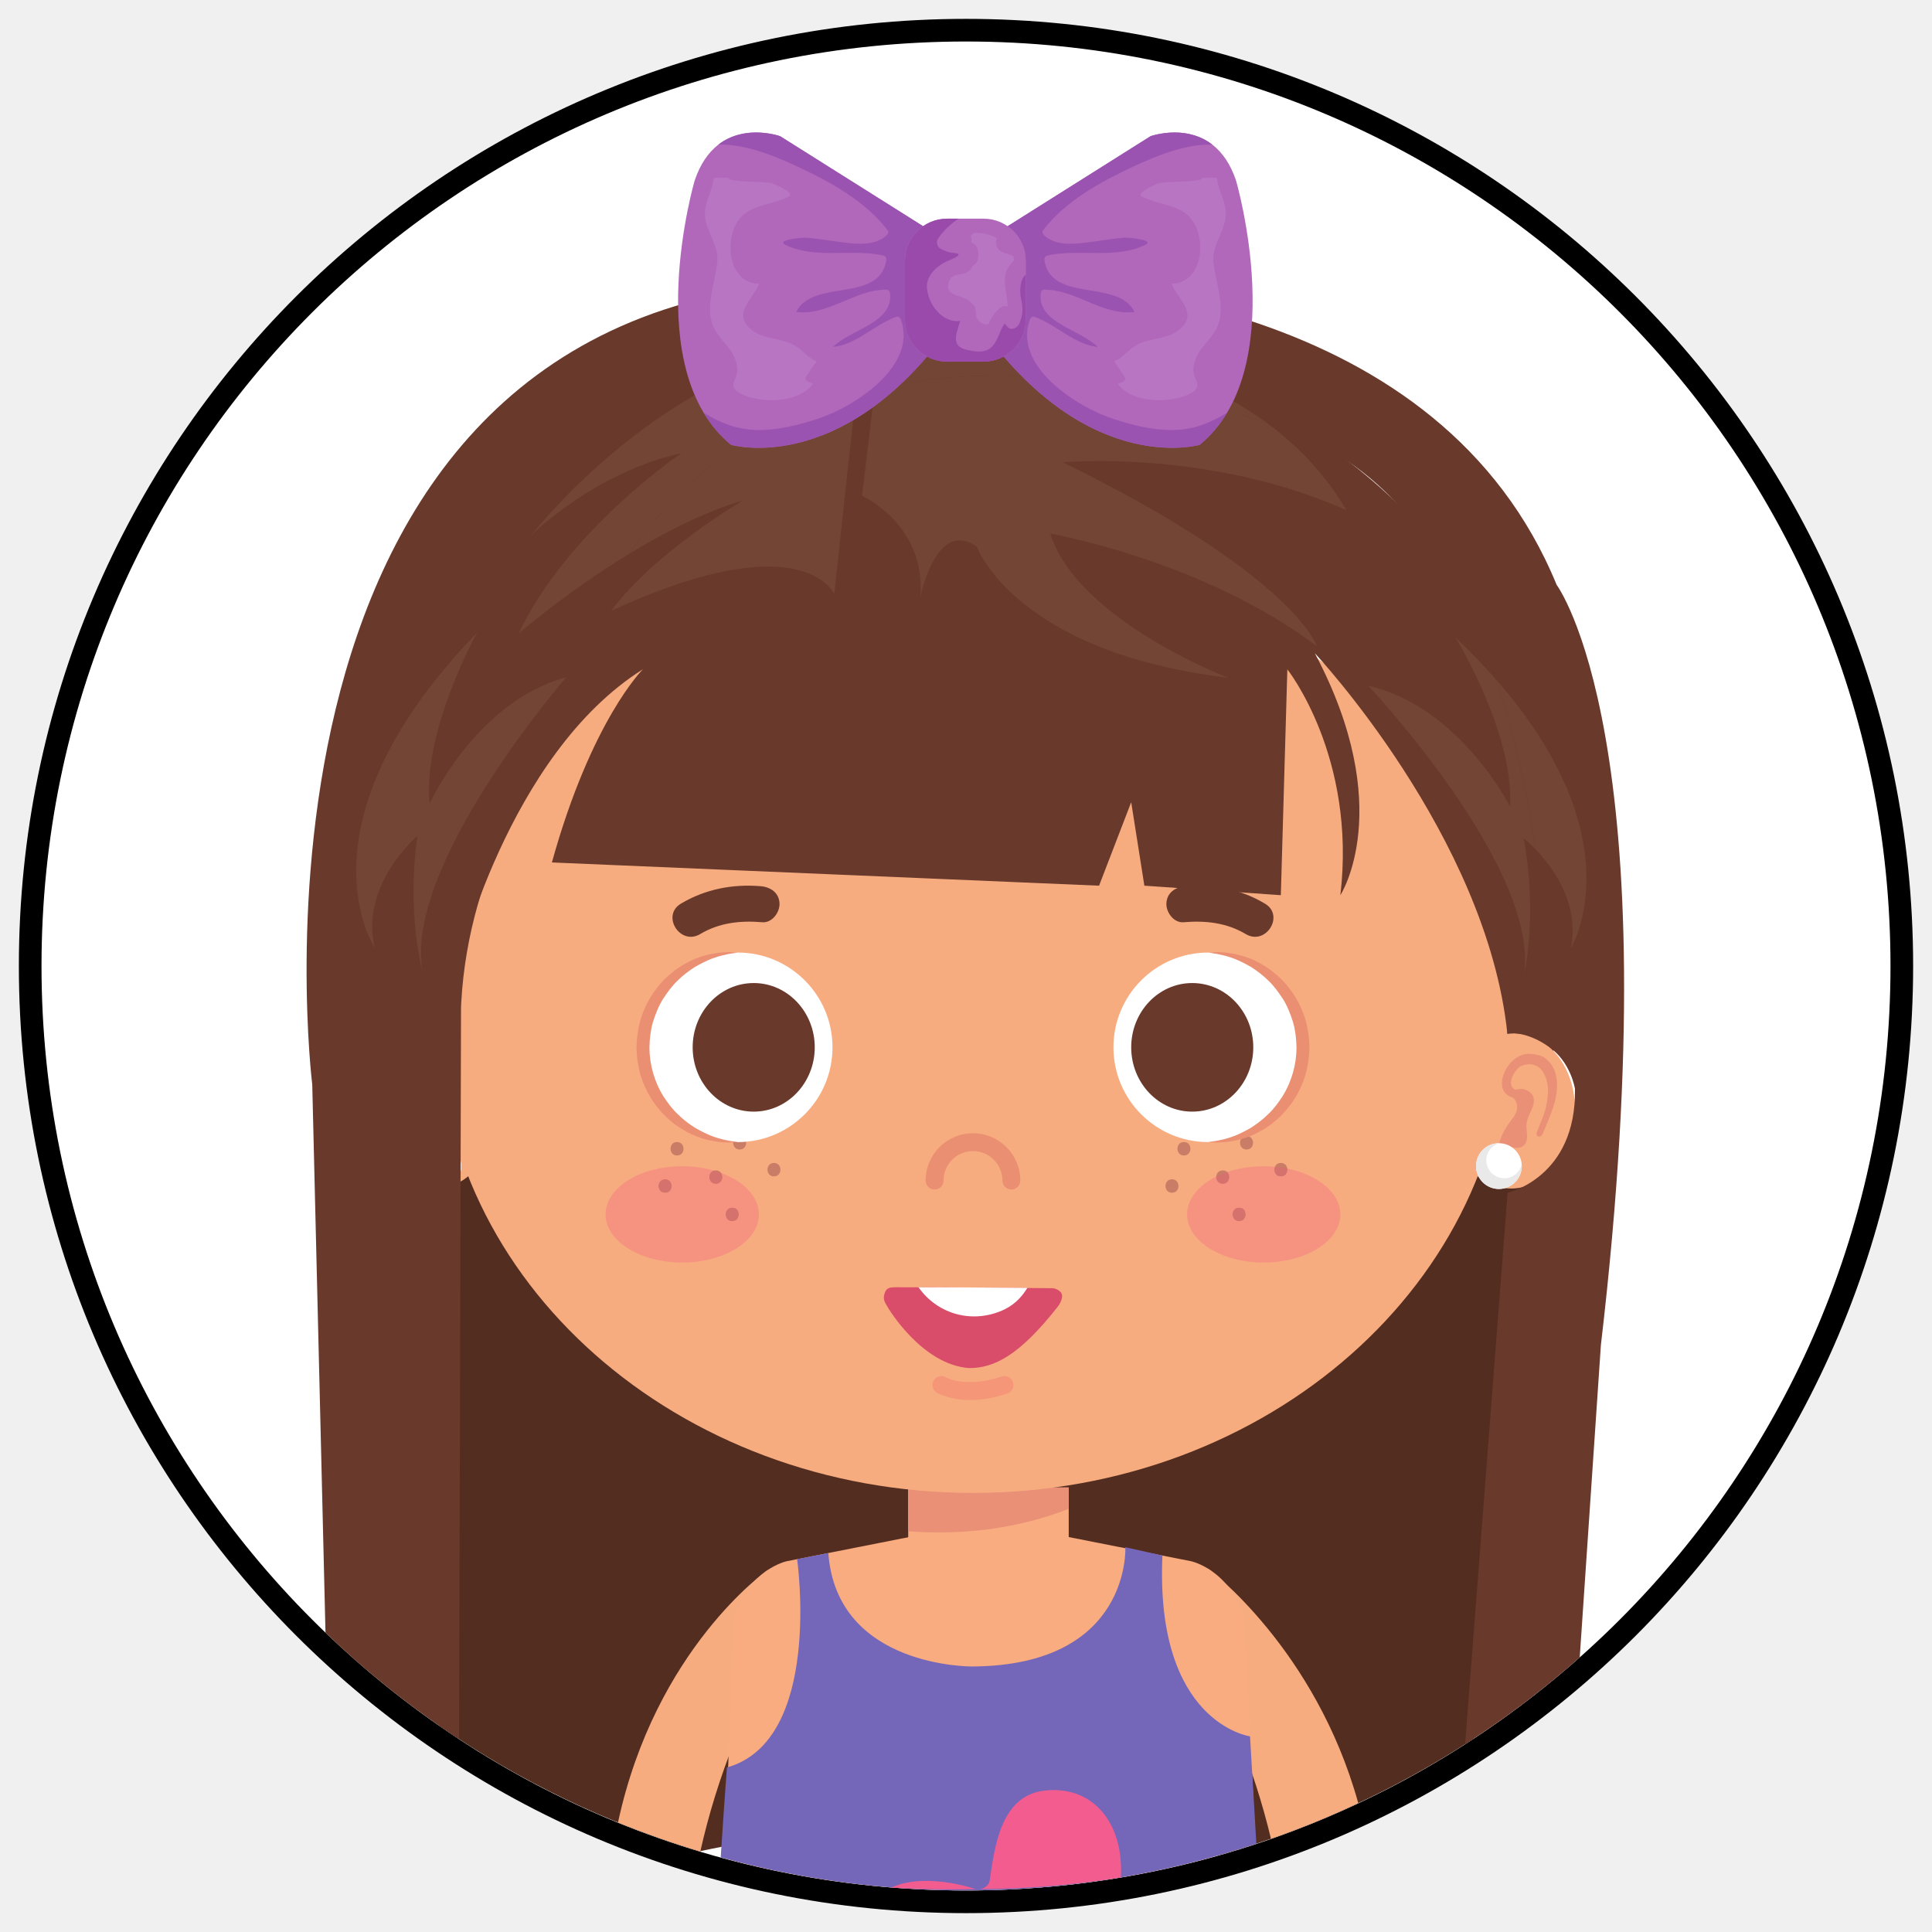
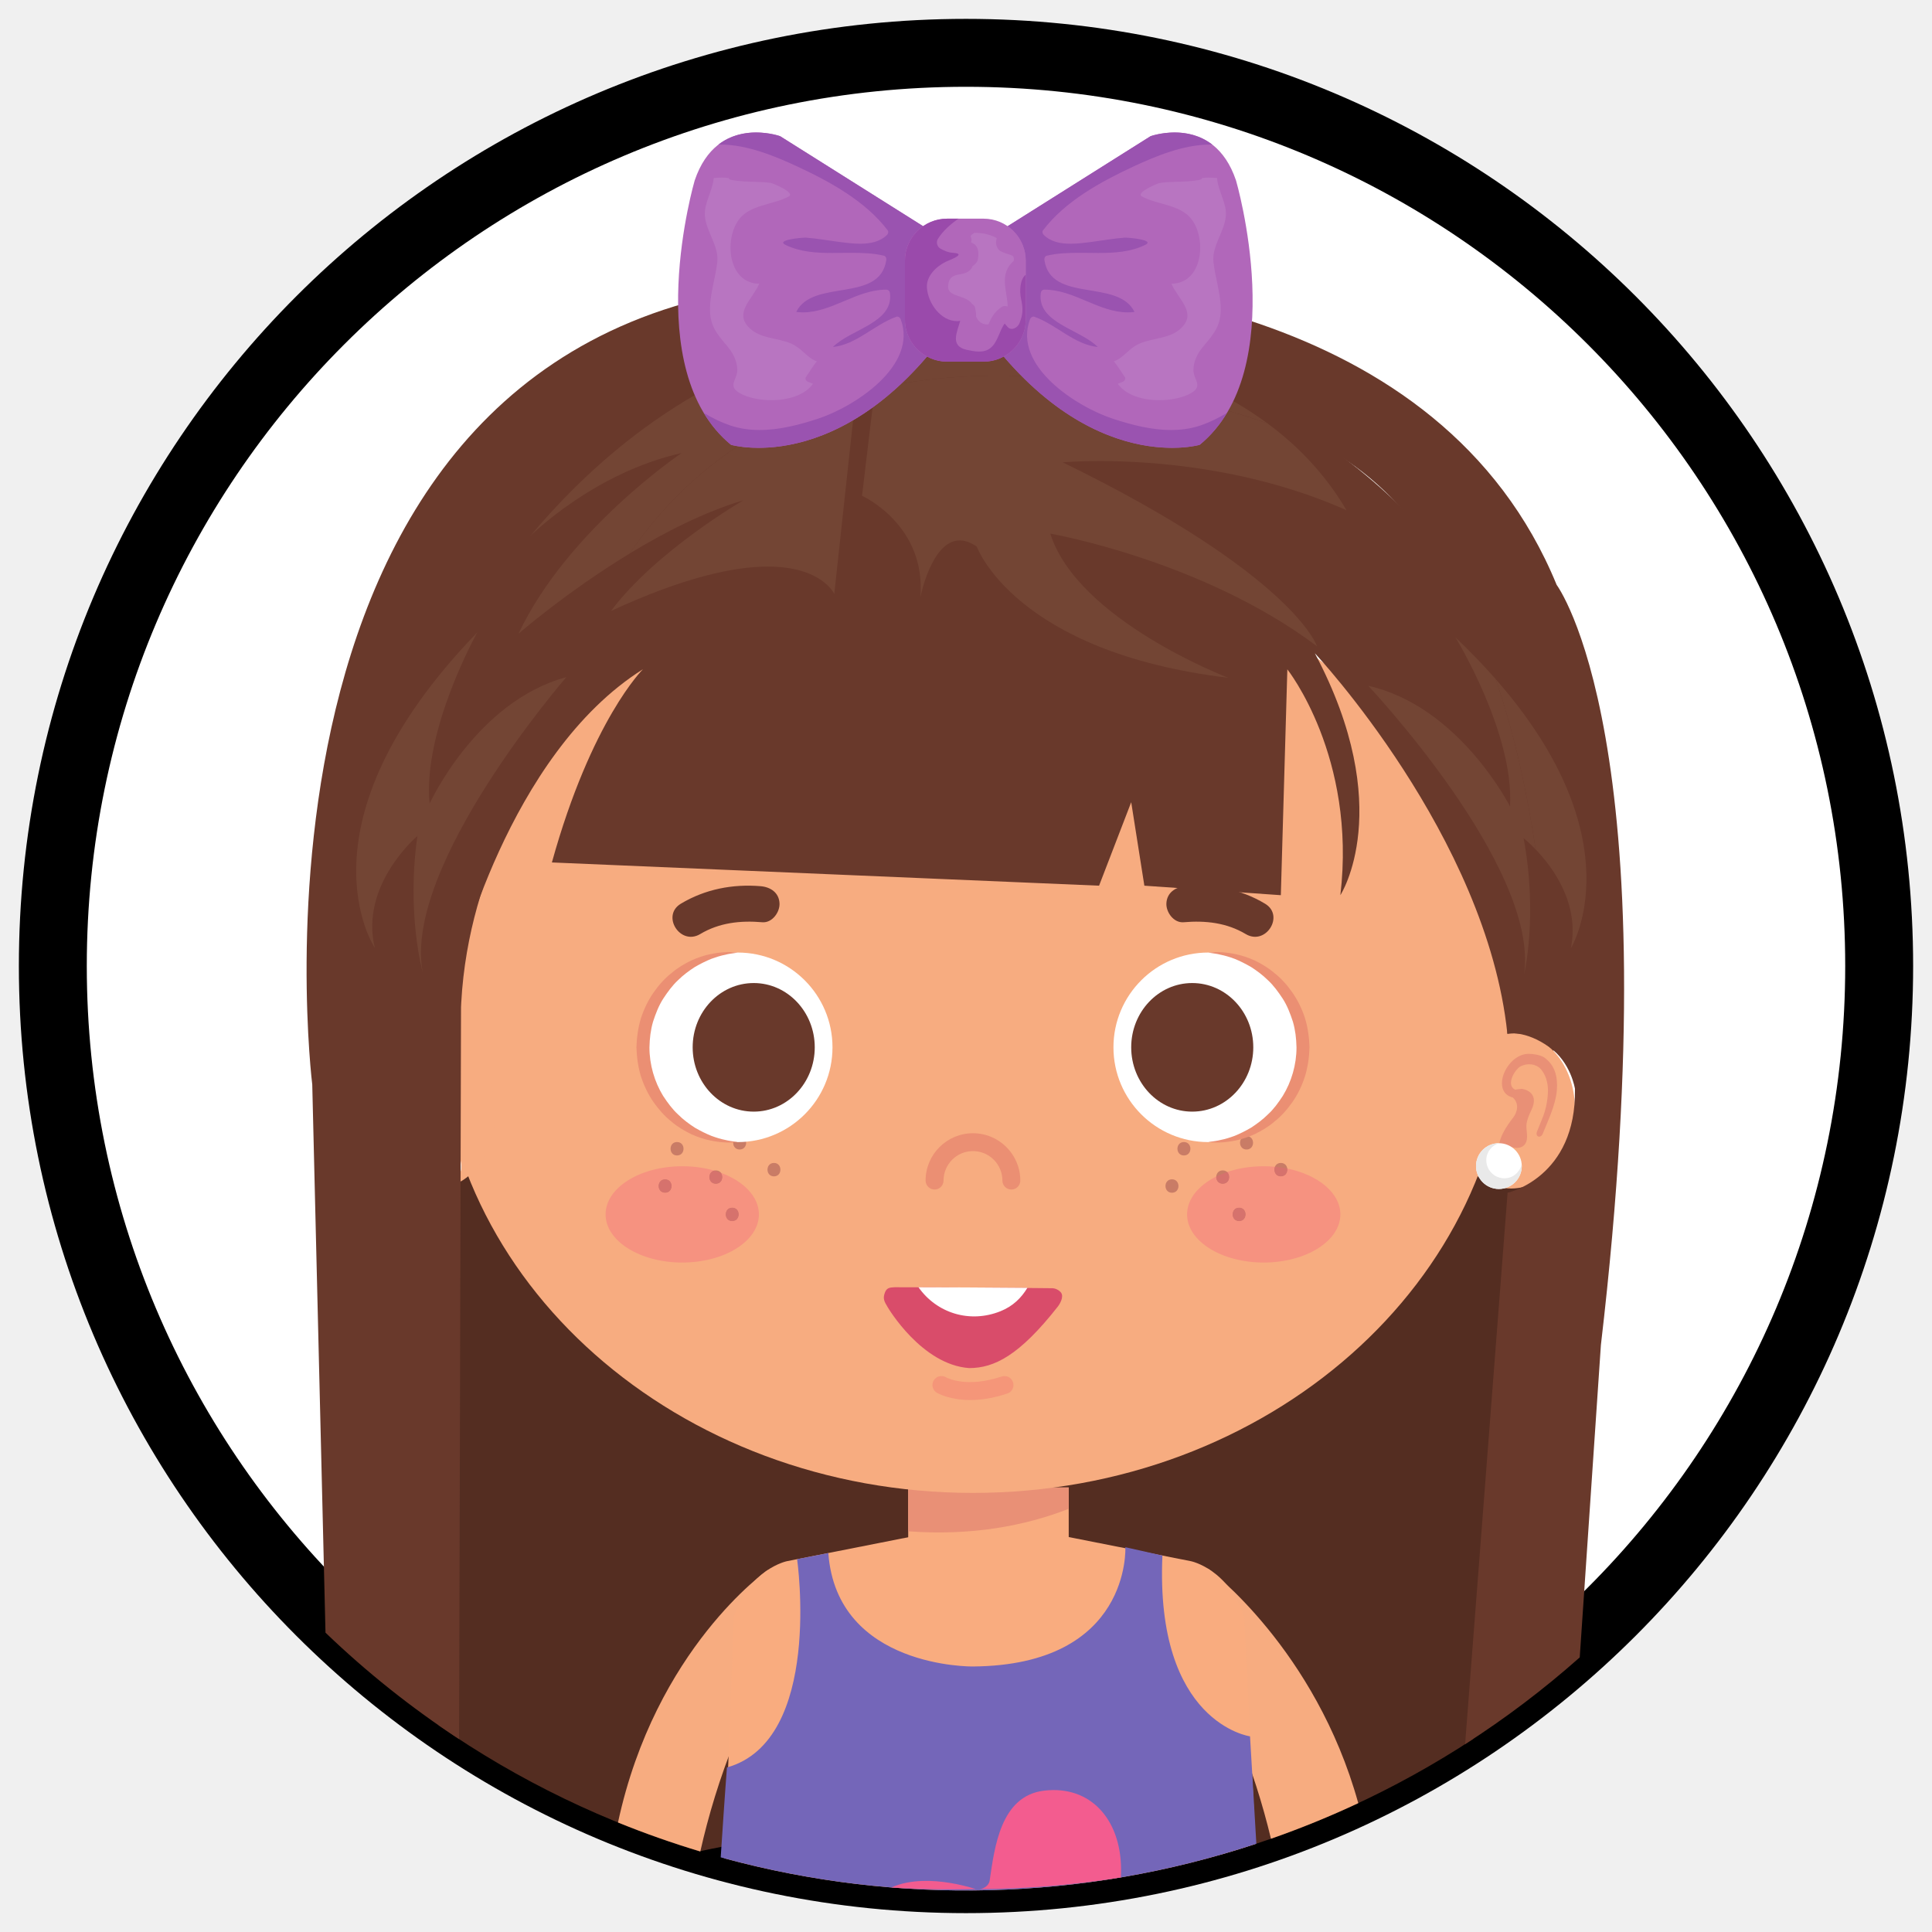
<svg xmlns="http://www.w3.org/2000/svg" width="512" height="512" viewBox="0 0 512 512" preserveAspectRatio="xMidYMid meet" version="1.1">
-   <circle cx="256.0" cy="256.0" r="248" fill="#ffffff" stroke="#000000" stroke-width="6" />
+   <circle cx="256.0" cy="256.0" r="242" fill="#ffffff" stroke="#000000" stroke-width="18" />
  <g transform="translate(-37.0182 -80.4836) scale(3.449362)">
    <path style="fill:rgb(33.124%, 17.668%, 12.891%);fill-opacity:1;fill-rule:nonzero" d="M 39.234 101.699 L 44.429 155.886 L 44.43 155.886 A 71.028 71.028 0 0 0 64.487 165.566 C 74.794 163.337 88.712 162.19 104.441 165.85 A 71.028 71.028 0 0 0 123.921 156.93 L 130.355 101.699 L 39.234 101.699 z " />
    <path fill-rule="nonzero" fill="rgb(97.63%, 67.516%, 49.866%)" fill-opacity="1" d="M 92.84 143.133 L 80.508 143.133 L 80.508 137.613 L 92.84 137.613 L 92.84 143.133 " />
    <path fill-rule="nonzero" fill="rgb(91.234%, 56.337%, 46.465%)" fill-opacity="1" d="M 92.84 139.254 L 92.84 137.613 L 80.508 137.613 L 80.508 140.98 C 85.355 141.344 89.492 140.562 92.84 139.254 " />
    <path style="fill:rgb(96.873%, 67.465%, 50.07%);fill-opacity:1;fill-rule:nonzero" d="M 70.396 143.877 C 70.19 143.865 69.959 143.893 69.699 143.969 C 69.699 143.969 61.094 149.964 58.212 163.353 A 71.028 71.028 0 0 0 64.536 165.581 C 65.766 160.1 68.018 153.969 71.977 147.754 C 71.977 147.754 72.384 143.984 70.396 143.877 z " />
    <path style="fill:rgb(96.873%, 67.465%, 50.07%);fill-opacity:1;fill-rule:nonzero" d="M 102.879 143.779 C 100.859 143.864 101.109 147.528 101.109 147.528 C 104.89 153.459 107.114 159.315 108.378 164.602 A 71.028 71.028 0 0 0 115.086 161.867 C 111.801 150.014 103.582 143.875 103.582 143.875 C 103.322 143.799 103.088 143.77 102.879 143.779 z " />
    <path style="fill:rgb(97.63%, 67.516%, 49.866%);fill-opacity:1;fill-rule:nonzero" d="M 82.066 141.129 L 71.172 143.281 C 71.172 143.281 68.262 143.887 67.094 147.625 C 66.854 154.644 66.626 160.624 66.381 166.107 A 71.028 71.028 0 0 0 107.192 165.004 C 106.914 159.506 106.623 153.653 106.328 147.625 C 105.16 143.887 102.246 143.281 102.246 143.281 L 91.351 141.129 L 82.066 141.129 z " />
    <path style="fill:rgb(45.49%, 39.922%, 72.697%);fill-opacity:1;fill-rule:nonzero" d="M 97.192 142.203 C 97.192 142.203 97.656 151.27 85.484 151.367 C 85.484 151.367 75.023 151.52 74.371 142.652 L 71.973 143.121 C 71.973 143.121 73.976 157.051 66.582 159.125 C 66.582 159.125 66.432 161 66.103 166.031 A 71.028 71.028 0 0 0 107.256 164.983 C 107.104 162.313 106.942 159.553 106.77 156.734 C 106.77 156.734 99.465 155.731 100.039 142.844 L 97.192 142.203 z " />
    <path style="fill:rgb(95.215%, 36.246%, 55.913%);fill-opacity:1;fill-rule:nonzero" d="M 91.631 160.861 C 91.408 160.863 91.179 160.879 90.945 160.906 C 87.594 161.309 87.141 165.285 86.766 167.82 C 86.714 168.167 86.376 168.414 86.029 168.472 A 71.028 71.028 0 0 0 96.847 167.573 C 97.071 163.645 94.978 160.829 91.631 160.861 z M 81.619 167.842 C 80.772 167.868 79.947 168.016 79.219 168.346 A 71.028 71.028 0 0 0 85.704 168.466 C 85.687 168.462 85.669 168.458 85.652 168.453 C 84.495 168.094 83.029 167.799 81.619 167.842 z " />
    <path fill-rule="nonzero" fill="rgb(96.873%, 67.465%, 50.07%)" fill-opacity="1" d="M 126.559 101.703 C 126.559 121.77 108.168 138.031 85.48 138.031 C 62.797 138.031 44.41 121.77 44.41 101.703 C 44.41 81.637 62.797 65.371 85.48 65.371 C 108.168 65.371 126.559 81.637 126.559 101.703 " />
    <path fill-rule="nonzero" fill="rgb(96.873%, 67.465%, 50.07%)" fill-opacity="1" d="M 39.25 108.98 C 39.453 112.27 41.754 114.805 44.387 114.637 C 47.016 114.477 48.984 111.68 48.781 108.395 C 48.578 105.105 46.281 102.574 43.648 102.734 C 41.02 102.898 39.047 105.695 39.25 108.98 " />
    <path fill-rule="nonzero" fill="rgb(91.234%, 56.337%, 46.465%)" fill-opacity="1" d="M 41.594 104.582 C 41.863 104.391 42.418 104.301 42.758 104.297 C 44.496 104.262 45.758 107.23 44 107.66 C 43.312 108.32 43.953 109.152 43.953 109.152 C 44.512 109.883 45.27 110.934 45.039 111.914 C 44.902 112.5 44.281 112.785 43.73 112.906 C 43.289 113 43.223 112.625 43.578 112.469 C 43.844 112.344 44.082 112.137 44.266 111.91 L 44.324 111.812 L 44.363 111.742 C 44.43 111.602 44.438 111.453 44.406 111.312 C 44.004 111.594 43.348 111.633 43.066 111.227 C 42.758 110.785 43.035 110.121 42.949 109.629 C 42.883 109.285 42.754 108.953 42.59 108.637 C 41.867 107.156 43.312 106.988 43.312 106.988 C 43.531 107 43.699 107.027 43.84 107.051 C 44.586 106.676 43.832 105.461 43.395 105.25 C 42.895 105.004 42.258 105.047 41.871 105.461 C 41.484 105.879 41.305 106.543 41.309 107.098 C 41.316 107.785 41.445 108.473 41.688 109.109 C 41.828 109.473 42.008 109.902 42.148 110.266 C 42.309 110.676 41.867 110.828 41.703 110.422 C 41.367 109.547 40.719 108.266 40.629 107.082 C 40.551 106.098 40.762 105.168 41.594 104.582 " />
    <path fill-rule="nonzero" fill="rgb(96.873%, 67.465%, 50.07%)" fill-opacity="1" d="M 131.719 108.98 C 131.516 112.27 129.219 114.805 126.586 114.637 C 123.953 114.477 121.984 111.68 122.188 108.395 C 122.395 105.105 124.688 102.574 127.32 102.734 C 129.953 102.898 131.922 105.695 131.719 108.98 " />
    <path fill-rule="nonzero" fill="rgb(91.234%, 56.337%, 46.465%)" fill-opacity="1" d="M 129.379 104.582 C 129.105 104.391 128.551 104.301 128.215 104.297 C 126.469 104.262 125.215 107.23 126.973 107.66 C 127.656 108.32 127.02 109.152 127.02 109.152 C 126.457 109.883 125.703 110.934 125.93 111.914 C 126.066 112.5 126.688 112.785 127.234 112.906 C 127.68 113 127.746 112.625 127.395 112.469 C 127.125 112.344 126.891 112.137 126.703 111.91 L 126.645 111.812 L 126.605 111.742 C 126.539 111.602 126.531 111.453 126.562 111.312 C 126.965 111.594 127.621 111.633 127.902 111.227 C 128.215 110.785 127.934 110.121 128.02 109.629 C 128.09 109.285 128.219 108.953 128.379 108.637 C 129.102 107.156 127.656 106.988 127.656 106.988 C 127.438 107 127.273 107.027 127.133 107.051 C 126.387 106.676 127.141 105.461 127.574 105.25 C 128.074 105.004 128.711 105.047 129.102 105.461 C 129.484 105.879 129.664 106.543 129.66 107.098 C 129.652 107.785 129.527 108.473 129.285 109.109 C 129.145 109.473 128.965 109.902 128.82 110.266 C 128.66 110.676 129.105 110.828 129.266 110.422 C 129.605 109.547 130.25 108.266 130.344 107.082 C 130.422 106.098 130.211 105.168 129.379 104.582 " />
    <path fill-rule="nonzero" fill="rgb(92.046%, 56.047%, 45.16%)" fill-opacity="1" d="M 88.438 114.723 C 88.055 114.723 87.746 114.414 87.746 114.035 C 87.746 112.785 86.734 111.77 85.484 111.77 C 84.234 111.77 83.223 112.785 83.223 114.035 C 83.223 114.414 82.914 114.723 82.535 114.723 C 82.156 114.723 81.844 114.414 81.844 114.035 C 81.844 112.027 83.477 110.398 85.484 110.398 C 87.492 110.398 89.121 112.027 89.121 114.035 C 89.121 114.414 88.816 114.723 88.438 114.723 " />
    <path fill-rule="nonzero" fill="rgb(41.208%, 22.397%, 16.692%)" fill-opacity="1" d="M 113.711 92.109 C 113.711 92.109 118.062 85.418 111.75 73.523 C 111.75 73.523 124.949 87.586 126.539 102.73 C 126.539 102.73 127.941 102.469 129.773 103.789 C 129.652 103.703 130.16 100.785 130.184 100.57 C 130.375 97.801 130.359 95.02 130.242 92.254 C 129.93 84.723 129.023 76.855 124.902 70.359 C 120.922 64.094 115.281 58.641 108.719 55.164 C 102.824 52.047 96.246 50.281 89.598 49.848 C 84.531 49.523 79.473 50.078 74.465 50.809 C 74.465 50.809 34.527 56.621 41.441 103.582 C 41.441 103.582 41.77 102.812 44.43 102.777 C 44.367 102.777 45.789 98.082 45.844 97.801 C 45.844 97.801 49.684 81.316 60.129 74.75 C 60.129 74.75 56.172 78.641 53.133 89.594 L 95.172 91.379 L 97.641 84.965 L 98.652 91.379 L 109.137 92.109 L 109.637 74.758 C 109.637 74.758 114.965 81.465 113.711 92.109 " />
    <path fill-rule="nonzero" fill="rgb(84.99%, 29.637%, 41.493%)" fill-opacity="1" d="M 85.191 128.441 C 81.551 128.188 78.969 123.824 78.941 123.777 C 78.656 123.312 78.543 123.09 78.723 122.629 C 78.859 122.277 79.082 122.246 79.469 122.23 C 79.547 122.23 85.484 122.234 91.57 122.305 C 91.801 122.309 92.078 122.43 92.238 122.629 C 92.504 122.953 92.145 123.535 92 123.719 C 89.047 127.48 87.117 128.441 85.191 128.441 " />
    <path fill-rule="nonzero" fill="rgb(100%, 100%, 100%)" fill-opacity="1" d="M 87.594 124.074 C 88.559 123.688 89.199 123.047 89.664 122.277 C 86.164 122.246 82.992 122.234 81.301 122.234 C 82.699 124.223 85.242 125.02 87.594 124.074 " />
    <path fill-rule="nonzero" fill="rgb(96.201%, 58.649%, 47.321%)" fill-opacity="1" d="M 85.273 130.895 C 83.664 130.895 82.762 130.367 82.707 130.336 C 82.379 130.141 82.273 129.715 82.469 129.387 C 82.664 129.062 83.086 128.957 83.414 129.148 C 83.488 129.191 84.973 129.992 87.688 129.09 C 88.047 128.969 88.441 129.16 88.559 129.523 C 88.684 129.887 88.484 130.277 88.121 130.398 C 87.016 130.77 86.059 130.895 85.273 130.895 " />
    <path fill-rule="nonzero" fill="rgb(41.208%, 22.397%, 16.692%)" fill-opacity="1" d="M 64.523 95.098 C 65.992 94.219 67.617 94.043 69.301 94.188 C 70.055 94.25 70.652 93.418 70.621 92.738 C 70.586 91.914 69.93 91.484 69.176 91.418 C 67.023 91.238 64.91 91.645 63.043 92.762 C 61.512 93.676 62.988 96.012 64.523 95.098 " />
    <path fill-rule="nonzero" fill="rgb(41.208%, 22.397%, 16.692%)" fill-opacity="1" d="M 106.445 95.098 C 104.977 94.223 103.352 94.043 101.664 94.188 C 100.91 94.25 100.312 93.418 100.344 92.738 C 100.383 91.914 101.039 91.484 101.789 91.418 C 103.941 91.238 106.059 91.645 107.922 92.762 C 109.457 93.676 107.98 96.012 106.445 95.098 " />
    <path fill-rule="nonzero" fill="rgb(100%, 100%, 100%)" fill-opacity="1" d="M 46.168 112.922 C 46.168 113.891 45.383 114.68 44.41 114.68 C 43.441 114.68 42.652 113.891 42.652 112.922 C 42.652 111.949 43.441 111.164 44.41 111.164 C 45.383 111.164 46.168 111.949 46.168 112.922 " />
    <path fill-rule="nonzero" fill="rgb(91.364%, 91.206%, 91.246%)" fill-opacity="1" d="M 44.836 113.859 C 44.066 113.859 43.441 113.238 43.441 112.469 C 43.441 111.852 43.852 111.344 44.414 111.164 L 44.41 111.164 C 43.441 111.164 42.652 111.949 42.652 112.922 C 42.652 113.891 43.441 114.68 44.41 114.68 C 45.383 114.68 46.168 113.891 46.168 112.922 L 46.156 112.797 C 46.004 113.406 45.48 113.859 44.836 113.859 " />
    <path fill-rule="nonzero" fill="rgb(100%, 100%, 100%)" fill-opacity="1" d="M 127.648 112.922 C 127.648 113.891 126.859 114.68 125.891 114.68 C 124.918 114.68 124.133 113.891 124.133 112.922 C 124.133 111.949 124.918 111.164 125.891 111.164 C 126.859 111.164 127.648 111.949 127.648 112.922 " />
    <path fill-rule="nonzero" fill="rgb(91.364%, 91.206%, 91.246%)" fill-opacity="1" d="M 126.312 113.859 C 125.543 113.859 124.922 113.238 124.922 112.469 C 124.922 111.852 125.328 111.344 125.891 111.164 C 124.918 111.164 124.133 111.949 124.133 112.922 C 124.133 113.891 124.918 114.68 125.891 114.68 C 126.859 114.68 127.648 113.891 127.648 112.922 L 127.637 112.797 C 127.484 113.406 126.965 113.859 126.312 113.859 " />
    <path fill-rule="nonzero" fill="rgb(78.966%, 48.55%, 39.847%)" fill-opacity="1" d="M 67.559 110.617 C 66.895 110.617 66.895 111.648 67.559 111.648 C 68.223 111.648 68.223 110.617 67.559 110.617 " />
    <path fill-rule="nonzero" fill="rgb(78.966%, 48.55%, 39.847%)" fill-opacity="1" d="M 62.746 111.074 C 62.086 111.074 62.086 112.105 62.746 112.105 C 63.414 112.105 63.414 111.074 62.746 111.074 " />
    <path fill-rule="nonzero" fill="rgb(78.966%, 48.55%, 39.847%)" fill-opacity="1" d="M 65.727 113.254 C 65.062 113.254 65.062 114.281 65.727 114.281 C 66.395 114.281 66.395 113.254 65.727 113.254 " />
    <path fill-rule="nonzero" fill="rgb(78.966%, 48.55%, 39.847%)" fill-opacity="1" d="M 70.195 112.68 C 69.531 112.68 69.531 113.711 70.195 113.711 C 70.855 113.711 70.855 112.68 70.195 112.68 " />
    <path fill-rule="nonzero" fill="rgb(78.966%, 48.55%, 39.847%)" fill-opacity="1" d="M 61.832 113.938 C 61.164 113.938 61.164 114.969 61.832 114.969 C 62.496 114.969 62.496 113.938 61.832 113.938 " />
    <path fill-rule="nonzero" fill="rgb(78.966%, 48.55%, 39.847%)" fill-opacity="1" d="M 66.984 116.117 C 66.324 116.117 66.324 117.148 66.984 117.148 C 67.652 117.148 67.652 116.117 66.984 116.117 " />
    <path fill-rule="nonzero" fill="rgb(78.966%, 48.55%, 39.847%)" fill-opacity="1" d="M 106.504 110.617 C 105.836 110.617 105.836 111.648 106.504 111.648 C 107.168 111.648 107.168 110.617 106.504 110.617 " />
    <path fill-rule="nonzero" fill="rgb(78.966%, 48.55%, 39.847%)" fill-opacity="1" d="M 101.691 111.074 C 101.027 111.074 101.027 112.105 101.691 112.105 C 102.355 112.105 102.355 111.074 101.691 111.074 " />
    <path fill-rule="nonzero" fill="rgb(78.966%, 48.55%, 39.847%)" fill-opacity="1" d="M 104.672 113.254 C 104.008 113.254 104.008 114.281 104.672 114.281 C 105.336 114.281 105.336 113.254 104.672 113.254 " />
    <path fill-rule="nonzero" fill="rgb(78.966%, 48.55%, 39.847%)" fill-opacity="1" d="M 109.137 112.68 C 108.473 112.68 108.473 113.711 109.137 113.711 C 109.805 113.711 109.805 112.68 109.137 112.68 " />
    <path fill-rule="nonzero" fill="rgb(78.966%, 48.55%, 39.847%)" fill-opacity="1" d="M 100.773 113.938 C 100.109 113.938 100.109 114.969 100.773 114.969 C 101.438 114.969 101.438 113.938 100.773 113.938 " />
    <path fill-rule="nonzero" fill="rgb(78.966%, 48.55%, 39.847%)" fill-opacity="1" d="M 105.93 116.117 C 105.266 116.117 105.266 117.148 105.93 117.148 C 106.594 117.148 106.594 116.117 105.93 116.117 " />
    <path fill-rule="nonzero" fill="rgb(100%, 100%, 100%)" fill-opacity="1" d="M 74.691 103.797 C 74.691 107.82 71.43 111.078 67.41 111.078 C 63.391 111.078 60.129 107.82 60.129 103.797 C 60.129 99.777 63.391 96.516 67.41 96.516 C 71.43 96.516 74.691 99.777 74.691 103.797 " />
    <path fill-rule="nonzero" fill="rgb(41.208%, 22.397%, 16.692%)" fill-opacity="1" d="M 73.328 103.797 C 73.328 106.523 71.227 108.738 68.641 108.738 C 66.047 108.738 63.949 106.523 63.949 103.797 C 63.949 101.07 66.047 98.859 68.641 98.859 C 71.227 98.859 73.328 101.07 73.328 103.797 " />
    <path fill-rule="nonzero" fill="rgb(92.046%, 56.047%, 45.16%)" fill-opacity="1" d="M 67.41 111.078 C 67.41 111.078 67.32 111.086 67.152 111.094 C 66.98 111.09 66.738 111.141 66.422 111.102 C 66.098 111.09 65.715 111.039 65.277 110.949 C 64.84 110.855 64.352 110.703 63.844 110.473 C 63.344 110.227 62.809 109.926 62.32 109.504 C 61.809 109.102 61.352 108.586 60.941 108.008 C 60.535 107.422 60.211 106.754 59.977 106.039 C 59.758 105.32 59.652 104.562 59.629 103.797 C 59.648 103.066 59.758 102.27 59.977 101.555 C 60.211 100.844 60.535 100.172 60.941 99.59 C 61.348 99.008 61.809 98.492 62.32 98.094 C 62.809 97.672 63.344 97.367 63.844 97.125 C 64.352 96.891 64.84 96.738 65.277 96.645 C 65.715 96.555 66.098 96.504 66.418 96.492 C 66.73 96.453 66.984 96.504 67.152 96.504 C 67.32 96.512 67.41 96.516 67.41 96.516 C 67.41 96.516 67.32 96.531 67.156 96.559 C 66.988 96.59 66.742 96.605 66.445 96.688 C 66.141 96.746 65.781 96.852 65.383 97 C 64.984 97.16 64.559 97.371 64.113 97.629 C 63.68 97.91 63.23 98.238 62.816 98.648 C 62.387 99.047 62.023 99.547 61.68 100.07 C 61.34 100.602 61.105 101.211 60.902 101.836 C 60.719 102.473 60.645 103.098 60.629 103.797 C 60.625 105.133 61.02 106.449 61.676 107.527 C 62.023 108.051 62.387 108.551 62.816 108.945 C 63.227 109.359 63.68 109.688 64.113 109.969 C 64.559 110.227 64.984 110.438 65.383 110.598 C 65.781 110.746 66.141 110.852 66.441 110.91 C 66.738 110.988 66.992 111.008 67.156 111.039 C 67.32 111.066 67.41 111.078 67.41 111.078 " />
    <path fill-rule="nonzero" fill="rgb(100%, 100%, 100%)" fill-opacity="1" d="M 96.277 103.797 C 96.277 107.82 99.539 111.078 103.562 111.078 C 107.578 111.078 110.84 107.82 110.84 103.797 C 110.84 99.777 107.578 96.516 103.562 96.516 C 99.539 96.516 96.277 99.777 96.277 103.797 " />
    <path fill-rule="nonzero" fill="rgb(41.208%, 22.397%, 16.692%)" fill-opacity="1" d="M 97.641 103.797 C 97.641 106.523 99.738 108.738 102.328 108.738 C 104.922 108.738 107.02 106.523 107.02 103.797 C 107.02 101.07 104.922 98.859 102.328 98.859 C 99.738 98.859 97.641 101.07 97.641 103.797 " />
    <path fill-rule="nonzero" fill="rgb(92.046%, 56.047%, 45.16%)" fill-opacity="1" d="M 103.562 111.078 C 103.562 111.078 103.648 111.066 103.812 111.039 C 103.98 111.008 104.23 110.988 104.527 110.91 C 104.832 110.852 105.188 110.746 105.59 110.598 C 105.984 110.438 106.41 110.227 106.855 109.969 C 107.289 109.684 107.738 109.359 108.152 108.945 C 108.586 108.551 108.945 108.051 109.289 107.527 C 109.949 106.449 110.344 105.133 110.34 103.797 C 110.324 103.098 110.25 102.473 110.066 101.836 C 109.863 101.211 109.629 100.602 109.289 100.07 C 108.945 99.547 108.582 99.047 108.152 98.648 C 107.738 98.238 107.289 97.91 106.855 97.629 C 106.41 97.371 105.984 97.16 105.59 97 C 105.188 96.852 104.828 96.746 104.527 96.688 C 104.227 96.605 103.98 96.59 103.816 96.559 C 103.648 96.531 103.562 96.516 103.562 96.516 C 103.562 96.516 103.648 96.512 103.816 96.504 C 103.984 96.504 104.238 96.453 104.555 96.492 C 104.871 96.504 105.254 96.555 105.695 96.645 C 106.133 96.742 106.617 96.891 107.129 97.125 C 107.629 97.371 108.16 97.672 108.648 98.094 C 109.16 98.492 109.617 99.008 110.027 99.59 C 110.434 100.176 110.762 100.844 110.992 101.555 C 111.215 102.27 111.32 103.07 111.34 103.797 C 111.316 104.562 111.211 105.32 110.988 106.039 C 110.758 106.754 110.434 107.422 110.027 108.004 C 109.617 108.586 109.156 109.102 108.648 109.5 C 108.16 109.926 107.625 110.223 107.129 110.469 C 106.617 110.703 106.133 110.855 105.695 110.949 C 105.258 111.039 104.871 111.09 104.551 111.102 C 104.23 111.141 103.988 111.09 103.816 111.094 C 103.648 111.086 103.562 111.078 103.562 111.078 " />
    <path fill-rule="nonzero" fill="rgb(96.478%, 57.202%, 50.116%)" fill-opacity="1" d="M 63.148 120.332 C 59.895 120.332 57.258 118.676 57.258 116.633 C 57.258 114.59 59.895 112.934 63.148 112.934 C 64.023 112.934 64.852 113.051 65.598 113.266 C 65.066 113.391 65.109 114.281 65.727 114.281 C 66.215 114.281 66.344 113.734 66.121 113.438 C 67.867 114.082 69.039 115.273 69.039 116.633 C 69.039 118.676 66.402 120.332 63.148 120.332 M 66.984 116.117 C 66.324 116.117 66.324 117.148 66.984 117.148 C 67.652 117.148 67.652 116.117 66.984 116.117 M 61.832 113.938 C 61.164 113.938 61.164 114.969 61.832 114.969 C 62.496 114.969 62.496 113.938 61.832 113.938 " />
    <path fill-rule="nonzero" fill="rgb(83.751%, 44.833%, 42.815%)" fill-opacity="1" d="M 65.727 114.281 C 65.109 114.281 65.066 113.391 65.598 113.266 C 65.777 113.316 65.953 113.375 66.121 113.438 C 66.344 113.734 66.215 114.281 65.727 114.281 " />
    <path fill-rule="nonzero" fill="rgb(83.751%, 44.833%, 42.815%)" fill-opacity="1" d="M 61.832 114.969 C 61.164 114.969 61.164 113.938 61.832 113.938 C 62.496 113.938 62.496 114.969 61.832 114.969 " />
    <path fill-rule="nonzero" fill="rgb(83.751%, 44.833%, 42.815%)" fill-opacity="1" d="M 66.984 117.148 C 66.324 117.148 66.324 116.117 66.984 116.117 C 67.652 116.117 67.652 117.148 66.984 117.148 " />
    <path fill-rule="nonzero" fill="rgb(96.478%, 57.202%, 50.116%)" fill-opacity="1" d="M 107.816 120.332 C 104.566 120.332 101.934 118.676 101.934 116.633 C 101.934 115.457 102.809 114.406 104.172 113.727 C 104.156 113.996 104.32 114.281 104.672 114.281 C 105.191 114.281 105.305 113.652 105.012 113.379 C 105.848 113.094 106.801 112.934 107.816 112.934 C 108.113 112.934 108.398 112.945 108.684 112.973 C 108.555 113.277 108.707 113.711 109.137 113.711 C 109.508 113.711 109.672 113.395 109.629 113.109 C 111.996 113.59 113.711 114.988 113.711 116.633 C 113.711 118.676 111.07 120.332 107.816 120.332 M 105.93 116.117 C 105.266 116.117 105.266 117.148 105.93 117.148 C 106.594 117.148 106.594 116.117 105.93 116.117 " />
    <path fill-rule="nonzero" fill="rgb(83.751%, 44.833%, 42.815%)" fill-opacity="1" d="M 104.672 114.281 C 104.32 114.281 104.156 113.996 104.172 113.727 C 104.434 113.598 104.715 113.48 105.012 113.379 C 105.305 113.652 105.191 114.281 104.672 114.281 " />
    <path fill-rule="nonzero" fill="rgb(83.751%, 44.833%, 42.815%)" fill-opacity="1" d="M 109.137 113.711 C 108.707 113.711 108.555 113.277 108.684 112.973 C 109.008 113 109.324 113.047 109.629 113.109 C 109.672 113.395 109.508 113.711 109.137 113.711 " />
    <path fill-rule="nonzero" fill="rgb(83.751%, 44.833%, 42.815%)" fill-opacity="1" d="M 105.93 117.148 C 105.266 117.148 105.266 116.117 105.93 116.117 C 106.594 116.117 106.594 117.148 105.93 117.148 " />
    <path style="fill:rgb(41.208%, 22.397%, 16.692%);fill-opacity:1;fill-rule:nonzero" d="M 81.559 44.55 C 77.252 44.623 74.504 44.972 74.504 44.972 C 27.215 46.515 34.722 106.656 34.722 106.656 L 35.739 148.768 A 71.028 71.028 0 0 0 46.004 156.949 L 46.152 100.727 L 46.168 100.379 C 46.75 89.594 52.426 82.316 52.426 82.316 C 62.254 36.301 110.344 56.695 110.344 56.695 C 130.867 64.734 129.773 103.789 129.773 103.789 C 131.422 104.945 131.734 106.981 131.734 106.981 C 131.855 113.813 126.558 114.969 126.558 114.969 L 123.294 157.337 A 71.028 71.028 0 0 0 132.101 150.668 L 133.727 126.668 C 139.199 80.055 130.328 68.269 130.328 68.269 C 121.437 46.601 94.481 44.331 81.559 44.55 z " />
    <path fill-rule="nonzero" fill="rgb(45.226%, 26.863%, 20.525%)" fill-opacity="1" d="M 105.094 75.406 C 88.668 73.426 85.777 65.328 85.777 65.328 C 85.297 64.996 84.859 64.852 84.469 64.852 C 82.289 64.852 81.441 69.234 81.441 69.234 C 81.91 63.641 76.961 61.426 76.961 61.426 L 77.77 54.641 C 78.496 54.117 79.238 53.508 79.988 52.801 C 82.492 52.371 85.004 52.191 87.445 52.191 C 88.043 52.191 88.633 52.203 89.223 52.223 C 93.883 56.922 98.281 57.738 100.781 57.738 C 102.109 57.738 102.902 57.508 102.902 57.508 C 103.809 56.762 104.531 55.879 105.098 54.895 C 106.277 55.242 107.293 55.574 108.105 55.855 C 110.48 57.609 112.574 59.797 114.18 62.531 C 106.82 59.258 99.203 58.754 95.211 58.754 C 93.438 58.754 92.383 58.855 92.383 58.855 C 110.156 67.527 111.914 72.984 111.914 72.984 C 103.098 66.355 91.426 64.332 91.426 64.332 C 93.531 70.996 105.094 75.406 105.094 75.406 " />
    <path fill-rule="nonzero" fill="rgb(45.226%, 26.863%, 20.525%)" fill-opacity="1" d="M 108.105 55.855 C 107.293 55.574 106.277 55.242 105.098 54.895 C 105.234 54.652 105.363 54.406 105.484 54.152 C 106.387 54.668 107.266 55.234 108.105 55.855 M 79.988 52.801 C 80.641 52.184 81.297 51.496 81.957 50.727 C 82.414 50.977 82.941 51.117 83.496 51.117 L 86.301 51.117 C 86.859 51.117 87.387 50.977 87.844 50.727 C 88.305 51.266 88.766 51.762 89.223 52.223 C 88.633 52.203 88.043 52.191 87.445 52.191 C 85.004 52.191 82.492 52.371 79.988 52.801 " />
    <path fill-rule="nonzero" fill="rgb(45.226%, 26.863%, 20.525%)" fill-opacity="1" d="M 57.672 70.273 C 61.137 65.645 67.844 61.77 67.844 61.77 C 64.848 62.664 61.789 64.227 59.094 65.867 C 61.523 62.328 64.355 59.637 67.418 57.613 C 67.785 57.676 68.328 57.738 69.02 57.738 C 70.727 57.738 73.316 57.359 76.273 55.621 L 74.828 68.969 C 74.828 68.969 73.902 66.863 69.723 66.863 C 67.137 66.863 63.305 67.668 57.672 70.273 " />
    <path fill-rule="nonzero" fill="rgb(45.226%, 26.863%, 20.525%)" fill-opacity="1" d="M 50.566 72.02 C 54.344 64.027 63.09 58.145 63.09 58.145 C 56.336 59.645 51.461 64.523 51.461 64.523 C 55.781 59.371 60.195 55.957 64.105 53.695 C 64.715 55.109 65.578 56.387 66.777 57.406 C 66.781 57.41 66.785 57.414 66.793 57.418 C 66.793 57.418 66.793 57.418 66.797 57.422 C 66.832 57.449 66.863 57.477 66.898 57.508 C 66.898 57.508 67.082 57.559 67.418 57.613 C 64.355 59.637 61.523 62.328 59.094 65.867 C 54.242 68.82 50.566 72.02 50.566 72.02 " />
    <path fill-rule="nonzero" fill="rgb(45.226%, 26.863%, 20.525%)" fill-opacity="1" d="M 43.203 98.012 C 43.203 98.012 41.945 93.574 42.801 87.559 C 42.801 87.559 38.352 91.316 39.527 96.152 C 39.527 96.152 33.129 86.676 47.402 71.918 C 47.402 71.918 43.191 79.43 43.738 85.074 C 43.738 85.074 47.312 77.219 54.242 75.359 C 54.242 75.359 41.672 89.84 43.203 98.012 " />
    <path fill-rule="nonzero" fill="rgb(45.226%, 26.863%, 20.525%)" fill-opacity="1" d="M 127.824 98.199 C 129.016 89.973 115.855 76.023 115.855 76.023 C 122.855 77.594 126.746 85.293 126.746 85.293 C 127.066 79.633 122.551 72.301 122.551 72.301 C 123.699 73.395 124.727 74.465 125.641 75.504 C 127.141 79.883 128.098 84.445 128.711 88.59 C 128.18 88.035 127.789 87.734 127.789 87.734 C 128.902 93.711 127.824 98.199 127.824 98.199 " />
    <path fill-rule="nonzero" fill="rgb(45.226%, 26.863%, 20.525%)" fill-opacity="1" d="M 131.422 96.184 C 132.109 92.73 130 89.93 128.711 88.59 C 128.098 84.445 127.141 79.883 125.641 75.504 C 136.523 87.898 131.422 96.184 131.422 96.184 " />
    <path fill-rule="nonzero" fill="rgb(69.261%, 40.44%, 73.03%)" fill-opacity="1" d="M 84.781 42.68 L 70.676 33.801 C 70.676 33.801 65.844 32.039 64.102 37.203 C 64.102 37.203 59.844 51.742 66.898 57.508 C 66.898 57.508 76.219 60.246 84.781 46.898 L 84.781 42.68 " />
    <path fill-rule="nonzero" fill="rgb(71.98%, 45.688%, 75.653%)" fill-opacity="1" d="M 69.992 54.078 C 69.176 54.078 68.375 53.922 67.789 53.652 C 66.473 53.035 67.395 52.566 67.379 51.723 C 67.363 51.062 67.047 50.461 66.629 49.957 C 65.777 48.949 65.242 48.336 65.281 46.941 C 65.316 45.773 65.715 44.621 65.84 43.457 C 65.973 42.242 64.996 41.145 64.891 39.941 C 64.797 38.961 65.484 38.02 65.566 37.008 C 65.777 36.992 65.988 36.977 66.203 36.977 C 66.371 36.977 66.539 36.984 66.711 37.012 C 66.73 37.074 66.789 37.129 66.887 37.148 C 67.516 37.273 68.152 37.289 68.793 37.305 C 69.188 37.312 69.574 37.332 69.965 37.391 C 70.102 37.406 71.863 38.141 71.336 38.426 C 70.133 39.082 68.34 39.039 67.48 40.227 C 66.348 41.801 66.691 45.105 69.062 45.133 C 68.598 46.246 67.199 47.27 68.176 48.391 C 69.039 49.387 70.406 49.246 71.516 49.73 C 72.367 50.102 72.703 50.805 73.488 51.098 C 73.176 51.465 72.945 51.879 72.66 52.285 C 72.547 52.441 72.668 52.613 72.824 52.672 C 72.945 52.723 73.066 52.766 73.191 52.816 C 72.566 53.707 71.258 54.078 69.992 54.078 " />
    <path fill-rule="nonzero" fill="rgb(39.854%, 22.878%, 20.842%)" fill-opacity="1" d="M 67.418 57.613 C 67.082 57.559 66.898 57.508 66.898 57.508 C 66.863 57.477 66.832 57.449 66.797 57.422 C 66.832 57.449 66.863 57.477 66.898 57.508 C 66.898 57.508 67.082 57.559 67.418 57.613 M 66.793 57.418 C 66.785 57.414 66.781 57.41 66.777 57.406 C 66.781 57.41 66.785 57.414 66.793 57.418 " />
    <path fill-rule="nonzero" fill="rgb(60.258%, 32.73%, 68.93%)" fill-opacity="1" d="M 69.02 57.738 C 68.328 57.738 67.785 57.676 67.418 57.613 C 67.082 57.559 66.898 57.508 66.898 57.508 C 66.863 57.477 66.832 57.449 66.797 57.422 C 66.793 57.418 66.793 57.418 66.793 57.418 C 66.785 57.414 66.781 57.41 66.777 57.406 C 65.977 56.727 65.328 55.93 64.805 55.055 C 65.434 55.438 66.098 55.766 66.809 56.012 C 67.555 56.266 68.324 56.371 69.098 56.371 C 70.598 56.371 72.117 55.977 73.523 55.52 C 76.34 54.609 81.277 51.445 79.93 47.859 C 79.891 47.754 79.785 47.656 79.668 47.656 C 79.645 47.656 79.617 47.66 79.594 47.672 C 77.902 48.277 76.531 49.809 74.723 49.992 C 76.094 48.617 79.379 48.148 79.109 45.867 C 79.094 45.715 79 45.59 78.836 45.586 C 78.828 45.586 78.824 45.586 78.816 45.586 C 77.676 45.586 76.637 46.023 75.602 46.461 C 74.566 46.895 73.539 47.332 72.422 47.332 C 72.254 47.332 72.078 47.32 71.906 47.301 C 73.16 44.723 78.34 46.637 78.824 43.312 C 78.844 43.168 78.789 43.012 78.633 42.977 C 77.855 42.789 77.031 42.758 76.191 42.758 C 75.945 42.758 75.695 42.762 75.445 42.762 C 75.195 42.766 74.949 42.77 74.699 42.77 C 73.434 42.77 72.191 42.691 71.082 42.148 C 70.312 41.77 72.262 41.59 72.617 41.59 C 72.629 41.59 72.641 41.59 72.652 41.59 C 73.512 41.656 74.367 41.812 75.223 41.922 C 75.707 41.984 76.262 42.059 76.816 42.059 C 77.594 42.059 78.359 41.91 78.895 41.363 C 78.969 41.281 79.012 41.129 78.934 41.031 C 77.238 38.797 74.52 37.305 72.031 36.145 C 70.324 35.348 68.148 34.441 66.113 34.441 C 66.051 34.441 65.988 34.441 65.926 34.441 C 66.875 33.711 67.941 33.512 68.824 33.512 C 69.871 33.512 70.656 33.789 70.676 33.797 C 70.676 33.801 70.676 33.801 70.676 33.801 L 81.652 40.711 C 80.809 41.293 80.258 42.266 80.258 43.371 L 80.258 47.879 C 80.258 49.109 80.945 50.18 81.957 50.727 C 81.297 51.496 80.641 52.184 79.988 52.801 C 79.238 53.508 78.496 54.117 77.77 54.641 C 74.199 57.219 71.008 57.738 69.02 57.738 " />
    <path fill-rule="nonzero" fill="rgb(69.261%, 40.44%, 73.03%)" fill-opacity="1" d="M 85.02 42.68 L 99.121 33.801 C 99.121 33.801 103.957 32.039 105.695 37.203 C 105.695 37.203 109.953 51.742 102.902 57.508 C 102.902 57.508 93.582 60.246 85.02 46.898 L 85.02 42.68 " />
    <path fill-rule="nonzero" fill="rgb(71.98%, 45.688%, 75.653%)" fill-opacity="1" d="M 99.805 54.078 C 98.539 54.078 97.234 53.707 96.609 52.816 C 96.734 52.766 96.855 52.723 96.977 52.672 C 97.129 52.613 97.25 52.441 97.141 52.285 C 96.855 51.879 96.621 51.465 96.309 51.098 C 97.098 50.805 97.426 50.102 98.285 49.73 C 99.395 49.246 100.762 49.387 101.621 48.391 C 102.602 47.27 101.199 46.246 100.734 45.133 C 103.105 45.105 103.453 41.801 102.316 40.227 C 101.461 39.039 99.668 39.082 98.465 38.426 C 97.934 38.141 99.695 37.406 99.836 37.391 C 100.227 37.332 100.609 37.312 101.004 37.305 C 101.648 37.289 102.281 37.273 102.91 37.148 C 103.012 37.129 103.062 37.074 103.094 37.012 C 103.262 36.984 103.43 36.977 103.598 36.977 C 103.809 36.977 104.02 36.992 104.234 37.008 C 104.312 38.02 105.004 38.961 104.91 39.941 C 104.805 41.145 103.824 42.242 103.961 43.457 C 104.086 44.621 104.484 45.773 104.52 46.941 C 104.555 48.336 104.023 48.949 103.172 49.957 C 102.75 50.461 102.438 51.062 102.422 51.723 C 102.402 52.566 103.328 53.035 102.012 53.652 C 101.426 53.922 100.621 54.078 99.805 54.078 " />
    <path fill-rule="nonzero" fill="rgb(60.258%, 32.73%, 68.93%)" fill-opacity="1" d="M 100.781 57.738 C 98.039 57.738 93.004 56.754 87.844 50.727 C 88.855 50.18 89.539 49.109 89.539 47.879 L 89.539 43.371 C 89.539 42.27 88.988 41.293 88.148 40.711 L 99.121 33.801 C 99.121 33.801 99.121 33.801 99.121 33.797 C 99.125 33.797 99.125 33.797 99.125 33.797 C 99.145 33.789 99.93 33.512 100.973 33.512 C 101.855 33.512 102.922 33.711 103.867 34.441 C 103.809 34.441 103.746 34.441 103.684 34.441 C 101.652 34.441 99.473 35.348 97.77 36.145 C 95.281 37.305 92.559 38.797 90.863 41.031 C 90.789 41.129 90.828 41.281 90.906 41.363 C 91.438 41.91 92.207 42.059 92.984 42.059 C 93.535 42.059 94.094 41.984 94.578 41.922 C 95.43 41.812 96.285 41.656 97.148 41.59 C 97.156 41.59 97.168 41.59 97.184 41.59 C 97.539 41.59 99.488 41.77 98.719 42.148 C 97.609 42.691 96.363 42.77 95.102 42.77 C 94.852 42.77 94.602 42.766 94.352 42.762 C 94.102 42.762 93.855 42.758 93.605 42.758 C 92.77 42.758 91.941 42.789 91.164 42.977 C 91.008 43.012 90.953 43.168 90.973 43.312 C 91.461 46.637 96.641 44.723 97.895 47.301 C 97.719 47.32 97.547 47.332 97.375 47.332 C 96.262 47.332 95.23 46.895 94.195 46.461 C 93.16 46.023 92.121 45.586 90.98 45.586 C 90.977 45.586 90.969 45.586 90.965 45.586 C 90.797 45.59 90.707 45.715 90.691 45.867 C 90.418 48.148 93.707 48.617 95.074 49.992 C 93.27 49.809 91.898 48.277 90.211 47.672 C 90.184 47.66 90.156 47.656 90.133 47.656 C 90.012 47.656 89.91 47.754 89.867 47.859 C 88.523 51.445 93.457 54.609 96.277 55.52 C 97.68 55.977 99.199 56.371 100.703 56.371 C 101.477 56.371 102.246 56.266 102.992 56.012 C 103.699 55.766 104.363 55.438 104.996 55.055 C 104.445 55.973 103.758 56.805 102.902 57.508 C 102.902 57.508 102.109 57.738 100.781 57.738 " />
    <path fill-rule="nonzero" fill="rgb(69.261%, 40.44%, 73.03%)" fill-opacity="1" d="M 89.539 47.879 C 89.539 49.668 88.09 51.117 86.301 51.117 L 83.496 51.117 C 81.711 51.117 80.258 49.668 80.258 47.879 L 80.258 43.371 C 80.258 41.582 81.711 40.133 83.496 40.133 L 86.301 40.133 C 88.09 40.133 89.539 41.582 89.539 43.371 L 89.539 47.879 " />
    <path fill-rule="nonzero" fill="rgb(60.41%, 29.053%, 66.985%)" fill-opacity="1" d="M 86.301 51.117 L 83.496 51.117 C 82.941 51.117 82.414 50.977 81.957 50.727 C 80.945 50.18 80.258 49.109 80.258 47.879 L 80.258 43.371 C 80.258 41.582 81.711 40.133 83.496 40.133 L 84.371 40.133 C 83.773 40.551 83.219 41.02 82.789 41.684 C 82.633 41.93 82.73 42.301 82.988 42.438 C 83.312 42.613 83.574 42.734 83.953 42.758 C 85.074 42.824 83.648 43.32 83.371 43.457 C 82.664 43.809 81.891 44.543 81.945 45.422 C 82.031 46.691 83.051 48.004 84.254 48.004 C 84.336 48.004 84.418 47.996 84.504 47.984 C 84.262 48.859 83.699 49.918 84.996 50.207 C 85.297 50.273 85.629 50.344 85.953 50.344 C 86.273 50.344 86.586 50.273 86.848 50.055 C 87.406 49.586 87.504 48.746 87.922 48.191 L 88.125 48.43 C 88.223 48.551 88.34 48.602 88.461 48.602 C 88.703 48.602 88.957 48.402 89.047 48.184 C 89.344 47.48 89.336 47.02 89.176 46.277 C 89.051 45.711 89.094 44.773 89.539 44.441 L 89.539 47.879 C 89.539 49.109 88.855 50.18 87.844 50.727 C 87.387 50.977 86.859 51.117 86.301 51.117 " />
    <path fill-rule="nonzero" fill="rgb(71.98%, 45.688%, 75.653%)" fill-opacity="1" d="M 86.594 48.262 C 86.23 48.262 85.918 48.094 85.723 47.664 C 85.742 47.434 85.695 47.207 85.645 46.969 C 85.613 46.844 85.516 46.742 85.402 46.668 C 84.93 45.984 83.539 46.164 83.574 45.348 C 83.633 43.984 84.891 44.773 85.402 43.898 L 85.434 43.797 C 85.645 43.648 85.828 43.465 85.863 43.25 C 86.004 42.438 85.746 42.117 85.336 41.953 C 85.391 41.82 85.395 41.664 85.309 41.496 L 85.305 41.473 C 85.359 41.383 85.445 41.305 85.574 41.242 L 85.598 41.219 L 85.816 41.227 C 86.266 41.238 86.762 41.355 87.168 41.551 C 87.414 41.664 87.254 41.602 87.258 41.973 C 87.258 42.191 87.383 42.516 87.594 42.625 C 87.871 42.766 88.164 42.855 88.461 42.953 C 88.621 43.012 88.652 43.176 88.613 43.375 C 87.457 44.402 88.117 45.648 88.152 46.883 C 88.082 46.855 88.012 46.844 87.941 46.844 C 87.852 46.844 87.762 46.867 87.684 46.918 C 87.129 47.289 86.898 47.734 86.672 48.258 C 86.648 48.258 86.621 48.262 86.594 48.262 " />
  </g>
</svg>
